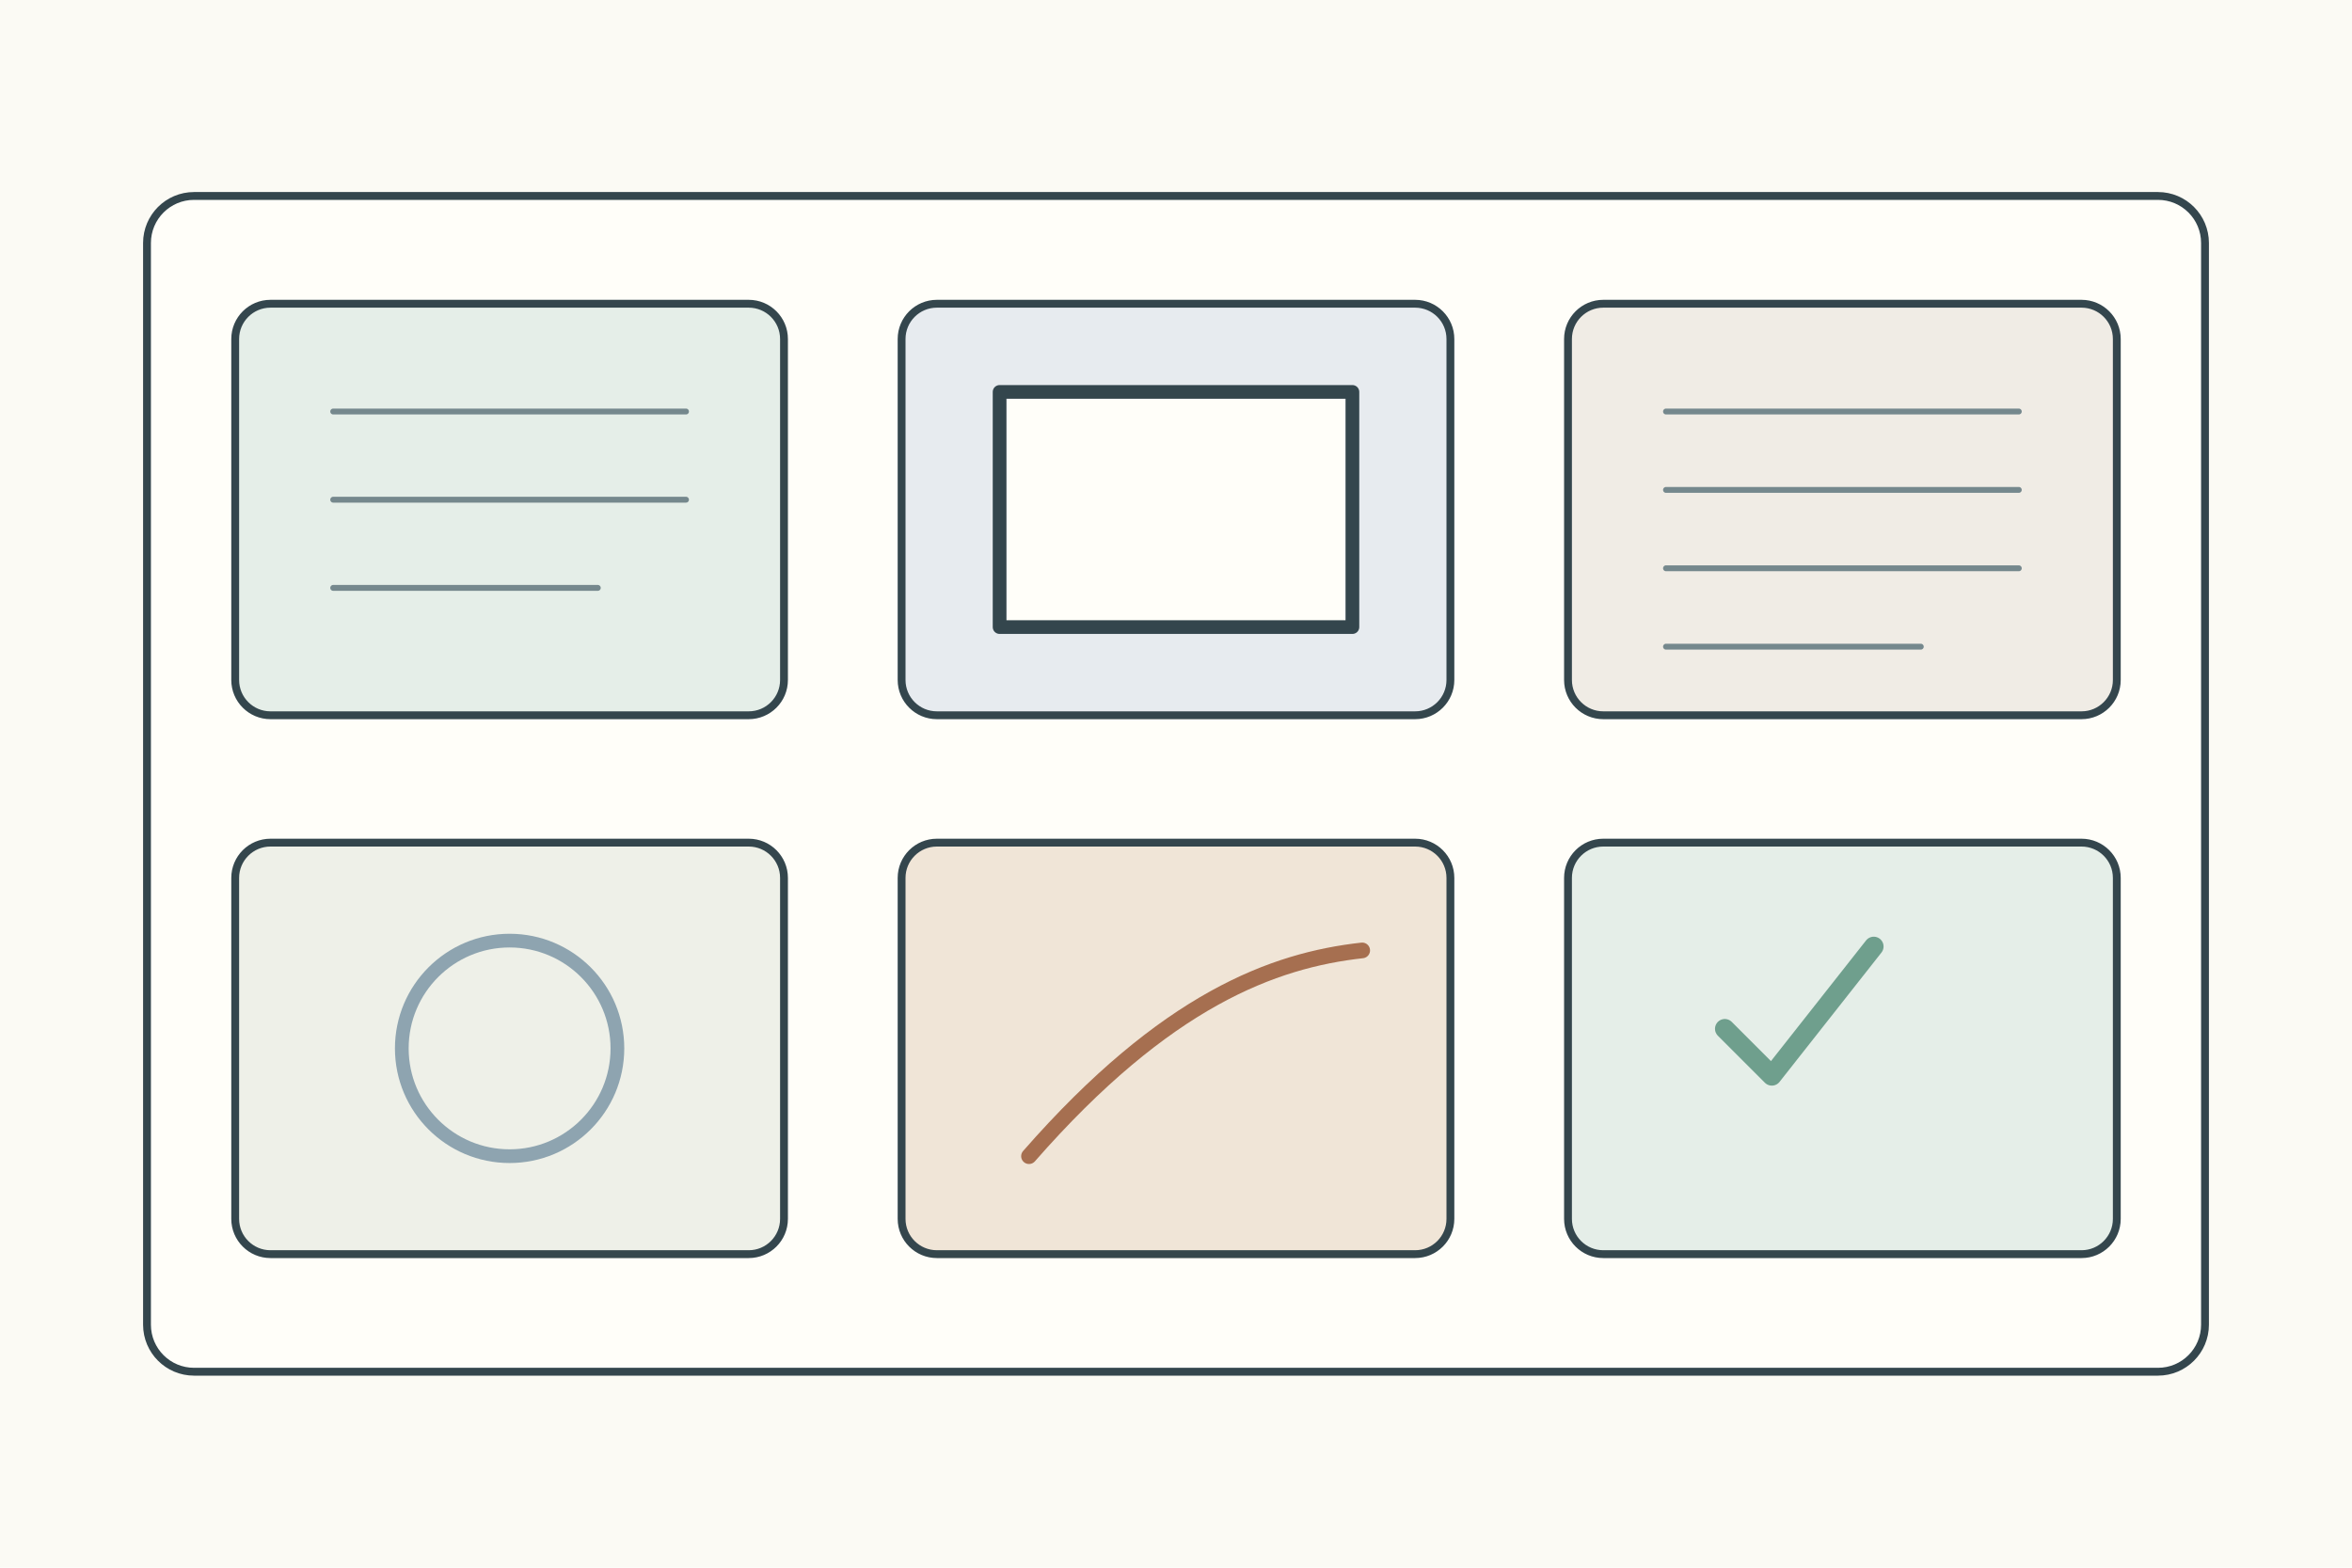
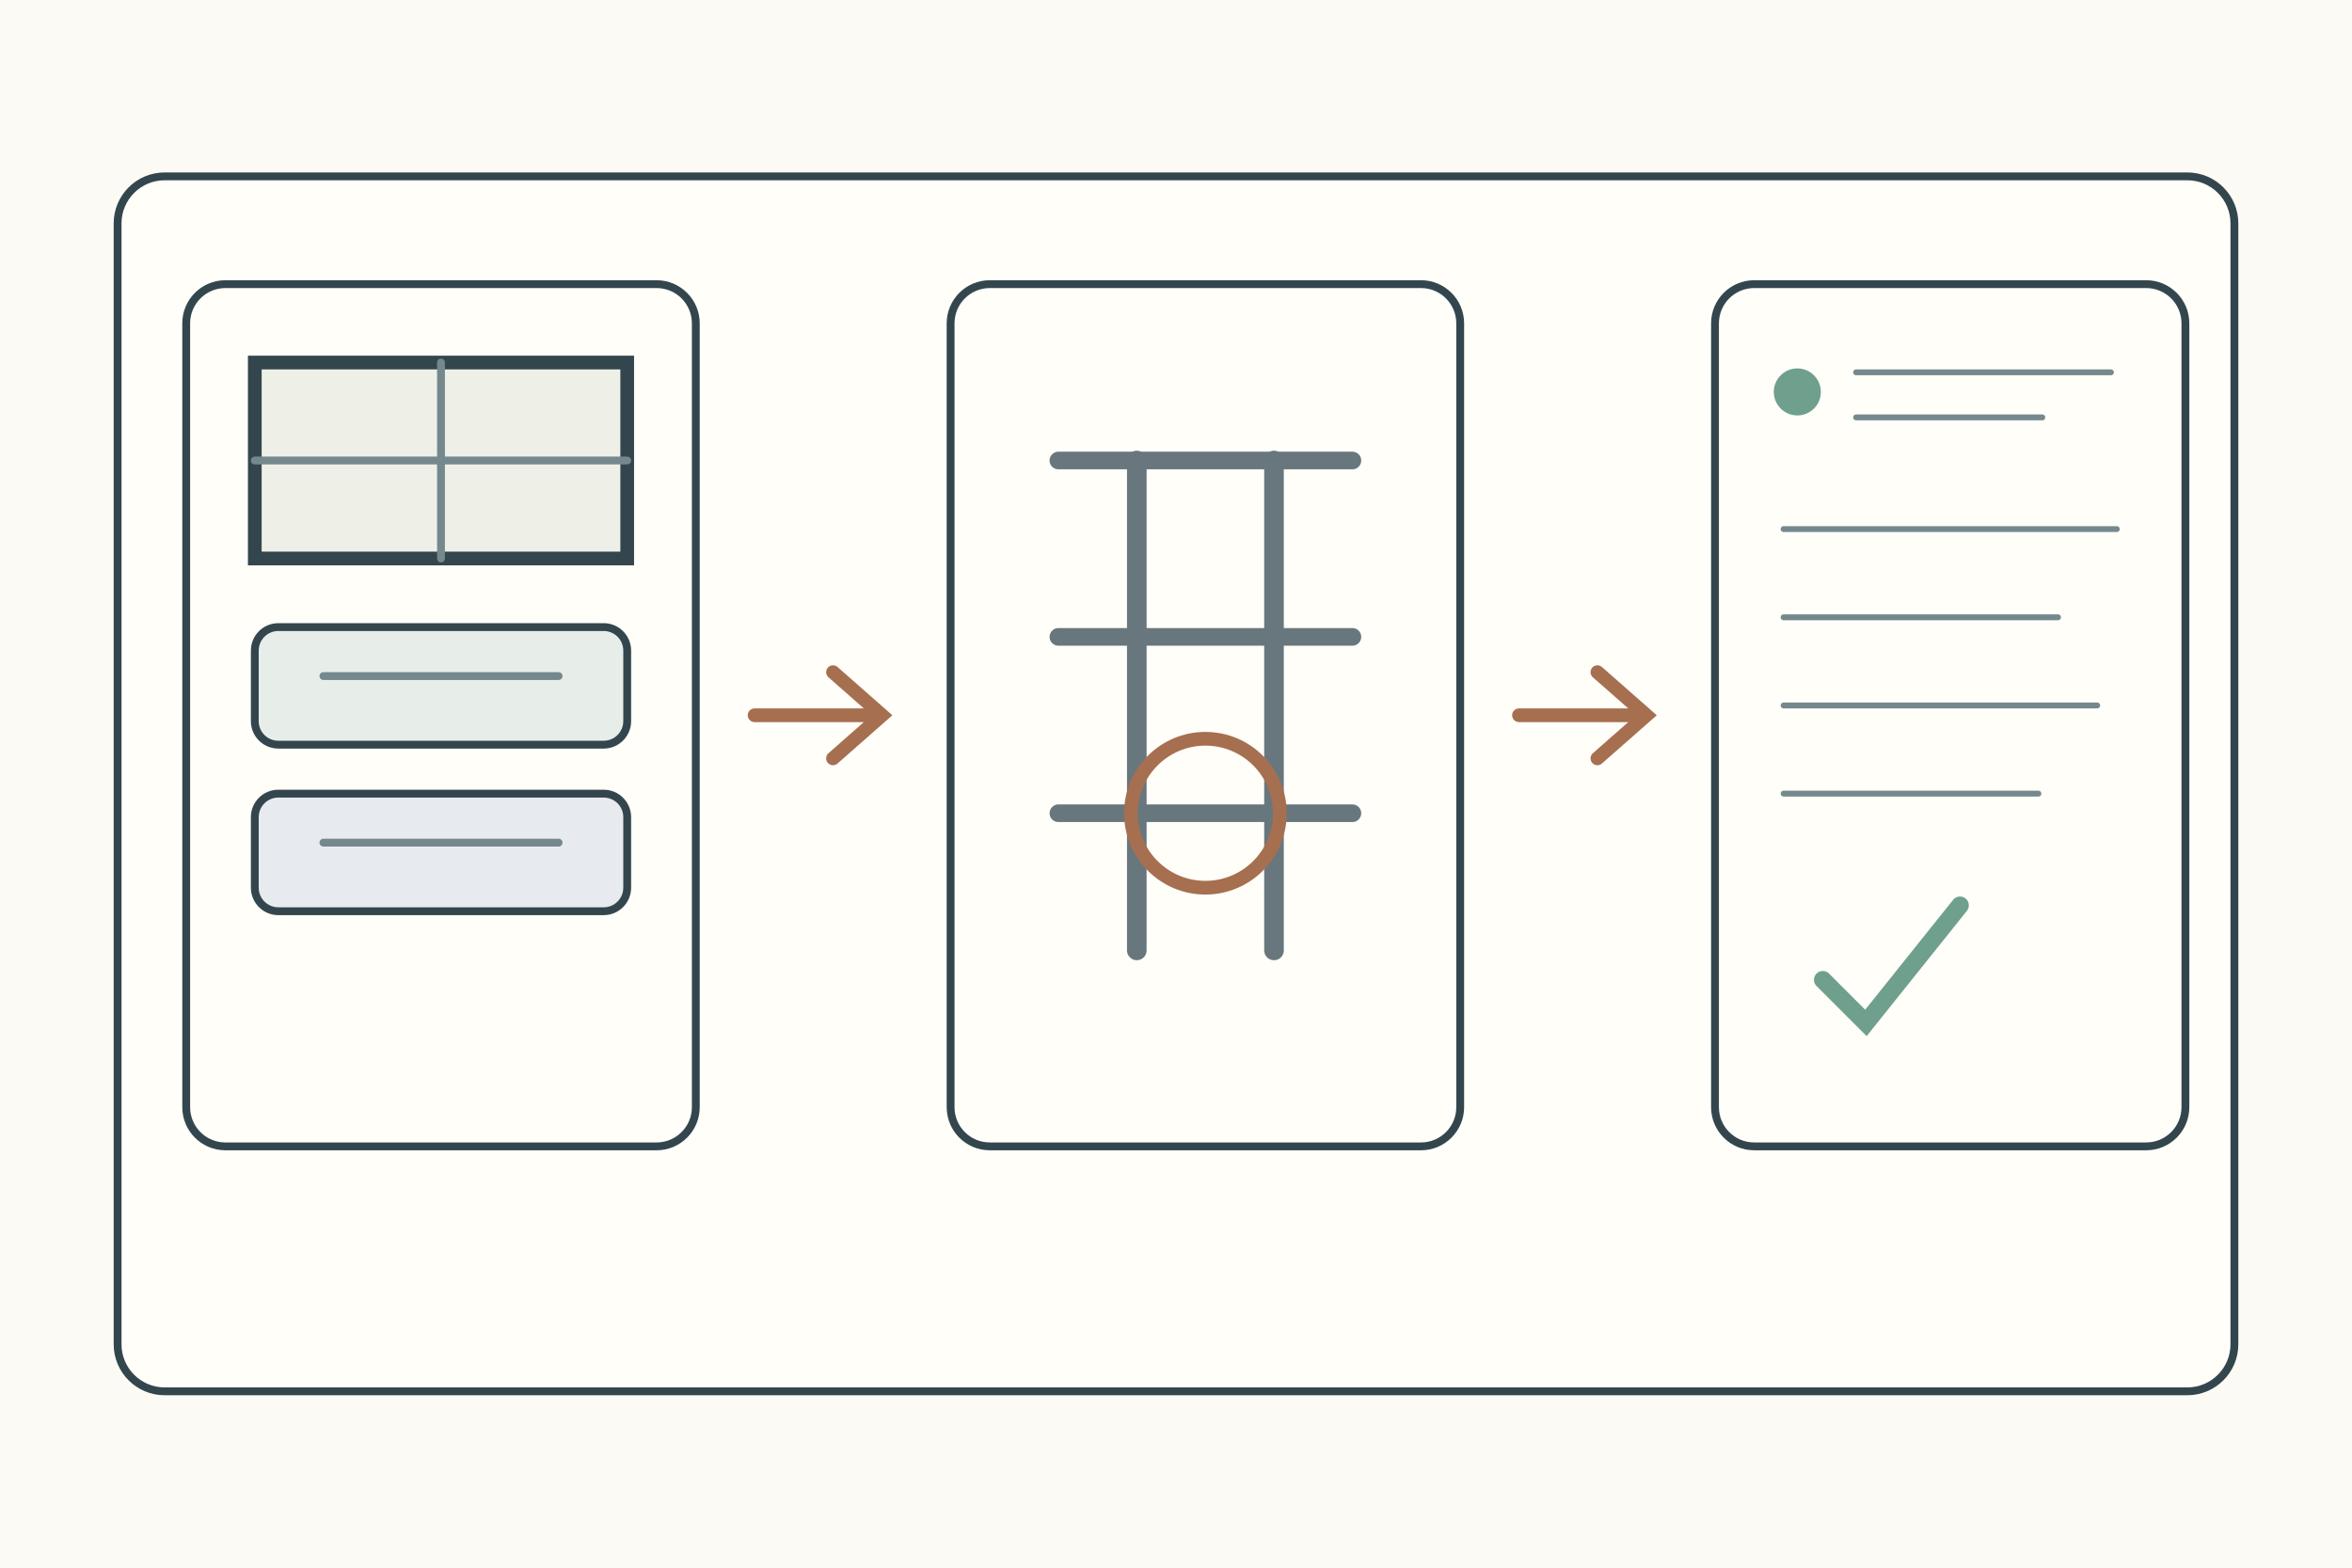
<svg xmlns="http://www.w3.org/2000/svg" width="1200" height="800">
  <rect width="1200" height="800" fill="#fbfaf4" />
-   <g stroke="#34464d" stroke-width="4" fill="none" stroke-linecap="round" stroke-linejoin="round">
-     <g transform="translate(75 100)">
-       <rect width="1050" height="600" rx="24" fill="#fffef9" />
-       <g transform="translate(45 55)">
-         <rect width="280" height="210" rx="18" fill="#e5eee8" />
-         <path d="M50 55h180M50 100h180M50 145h135" stroke="#75888d" stroke-width="3" />
+   <g stroke="#34464d" stroke-width="4" fill="none" stroke-linecap="round">
+     <rect x="60" y="90" width="1080" height="620" rx="24" fill="#fffef9" />
+     <g transform="translate(95 145)">
+       <g>
+         <rect width="260" height="440" rx="20" fill="#fffef9" />
+         <rect x="35" y="40" width="190" height="100" fill="#eef0e8" stroke-width="7" />
+         <path d="M130 40v100M35 90h190" stroke="#75888d" />
+         <rect x="35" y="175" width="190" height="60" rx="12" fill="#e7eee9" />
+         <rect x="35" y="260" width="190" height="60" rx="12" fill="#e7ebef" />
+         <path d="M70 200h120M70 285h120" stroke="#75888d" />
      </g>
-       <g transform="translate(385 55)">
-         <rect width="280" height="210" rx="18" fill="#e7ebef" />
-         <rect x="50" y="45" width="180" height="120" fill="#fffef9" stroke-width="7" />
+       <path d="M290 220h65m-25-22 25 22-25 22" stroke="#a66f50" stroke-width="7" />
+       <g transform="translate(390 0)">
+         <rect width="260" height="440" rx="20" fill="#fffef9" />
+         <path d="M55 90h150M55 180h150M55 270h150" stroke="#68777d" stroke-width="9" />
+         <path d="M95 90v250M165 90v250" stroke="#68777d" stroke-width="10" />
+         <circle cx="130" cy="270" r="38" fill="none" stroke="#a66f50" stroke-width="7" />
      </g>
-       <g transform="translate(725 55)">
-         <rect width="280" height="210" rx="18" fill="#f0ece5" />
-         <path d="M50 55h180M50 95h180M50 135h180M50 175h130" stroke="#75888d" stroke-width="3" />
-       </g>
-       <g transform="translate(45 330)">
-         <rect width="280" height="210" rx="18" fill="#eef0e8" />
-         <circle cx="140" cy="105" r="55" fill="none" stroke="#8ea4b0" stroke-width="7" />
-       </g>
-       <g transform="translate(385 330)">
-         <rect width="280" height="210" rx="18" fill="#f0e5d7" />
-         <path d="M65 160c70-80 125-100 170-105" stroke="#a66f50" stroke-width="8" />
-       </g>
-       <g transform="translate(725 330)">
-         <rect width="280" height="210" rx="18" fill="#e5eee8" />
-         <path d="M80 95l24 24 52-66" stroke="#6f9f8d" stroke-width="10" />
+       <path d="M680 220h65m-25-22 25 22-25 22" stroke="#a66f50" stroke-width="7" />
+       <g transform="translate(780 0)">
+         <rect width="240" height="440" rx="20" fill="#fffef9" />
+         <circle cx="42" cy="55" r="12" fill="#6f9f8d" stroke="none" />
+         <path d="M72 45h130M72 68h95M35 125h170M35 170h140M35 215h160M35 260h130" stroke="#75888d" stroke-width="3" />
+         <path d="M55 355l22 22 48-60" stroke="#6f9f8d" stroke-width="9" />
      </g>
    </g>
  </g>
</svg>
